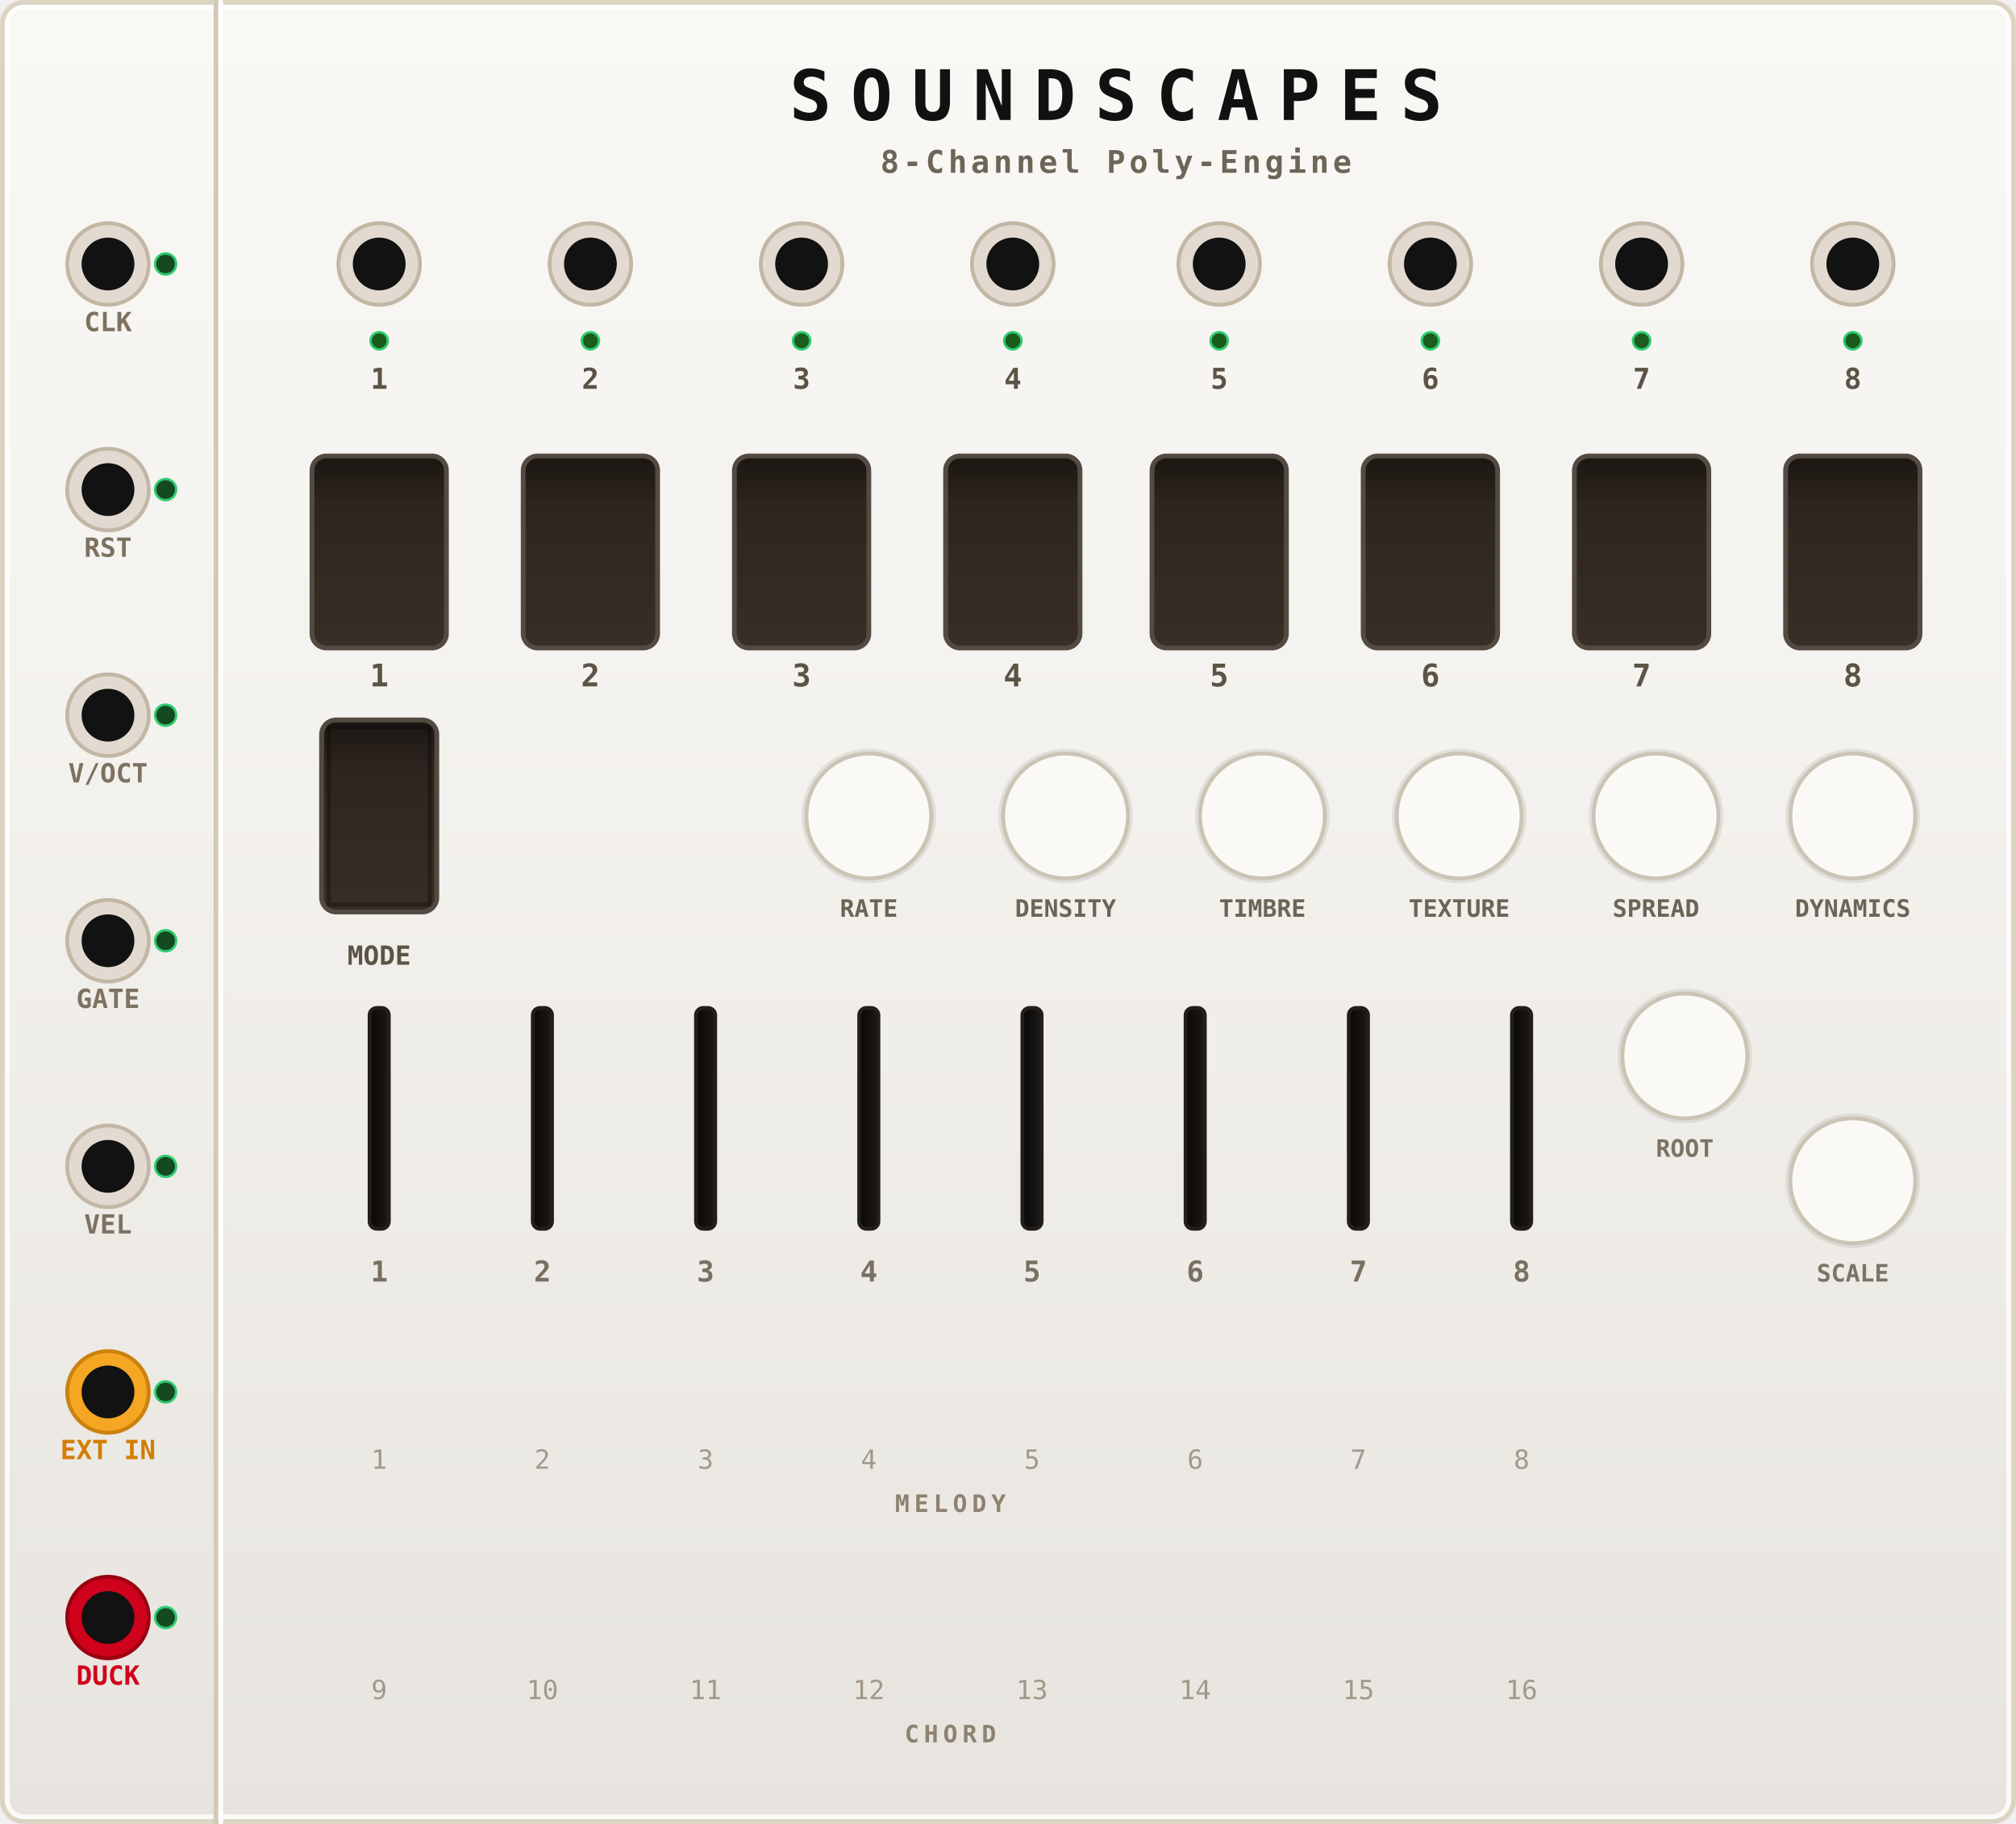
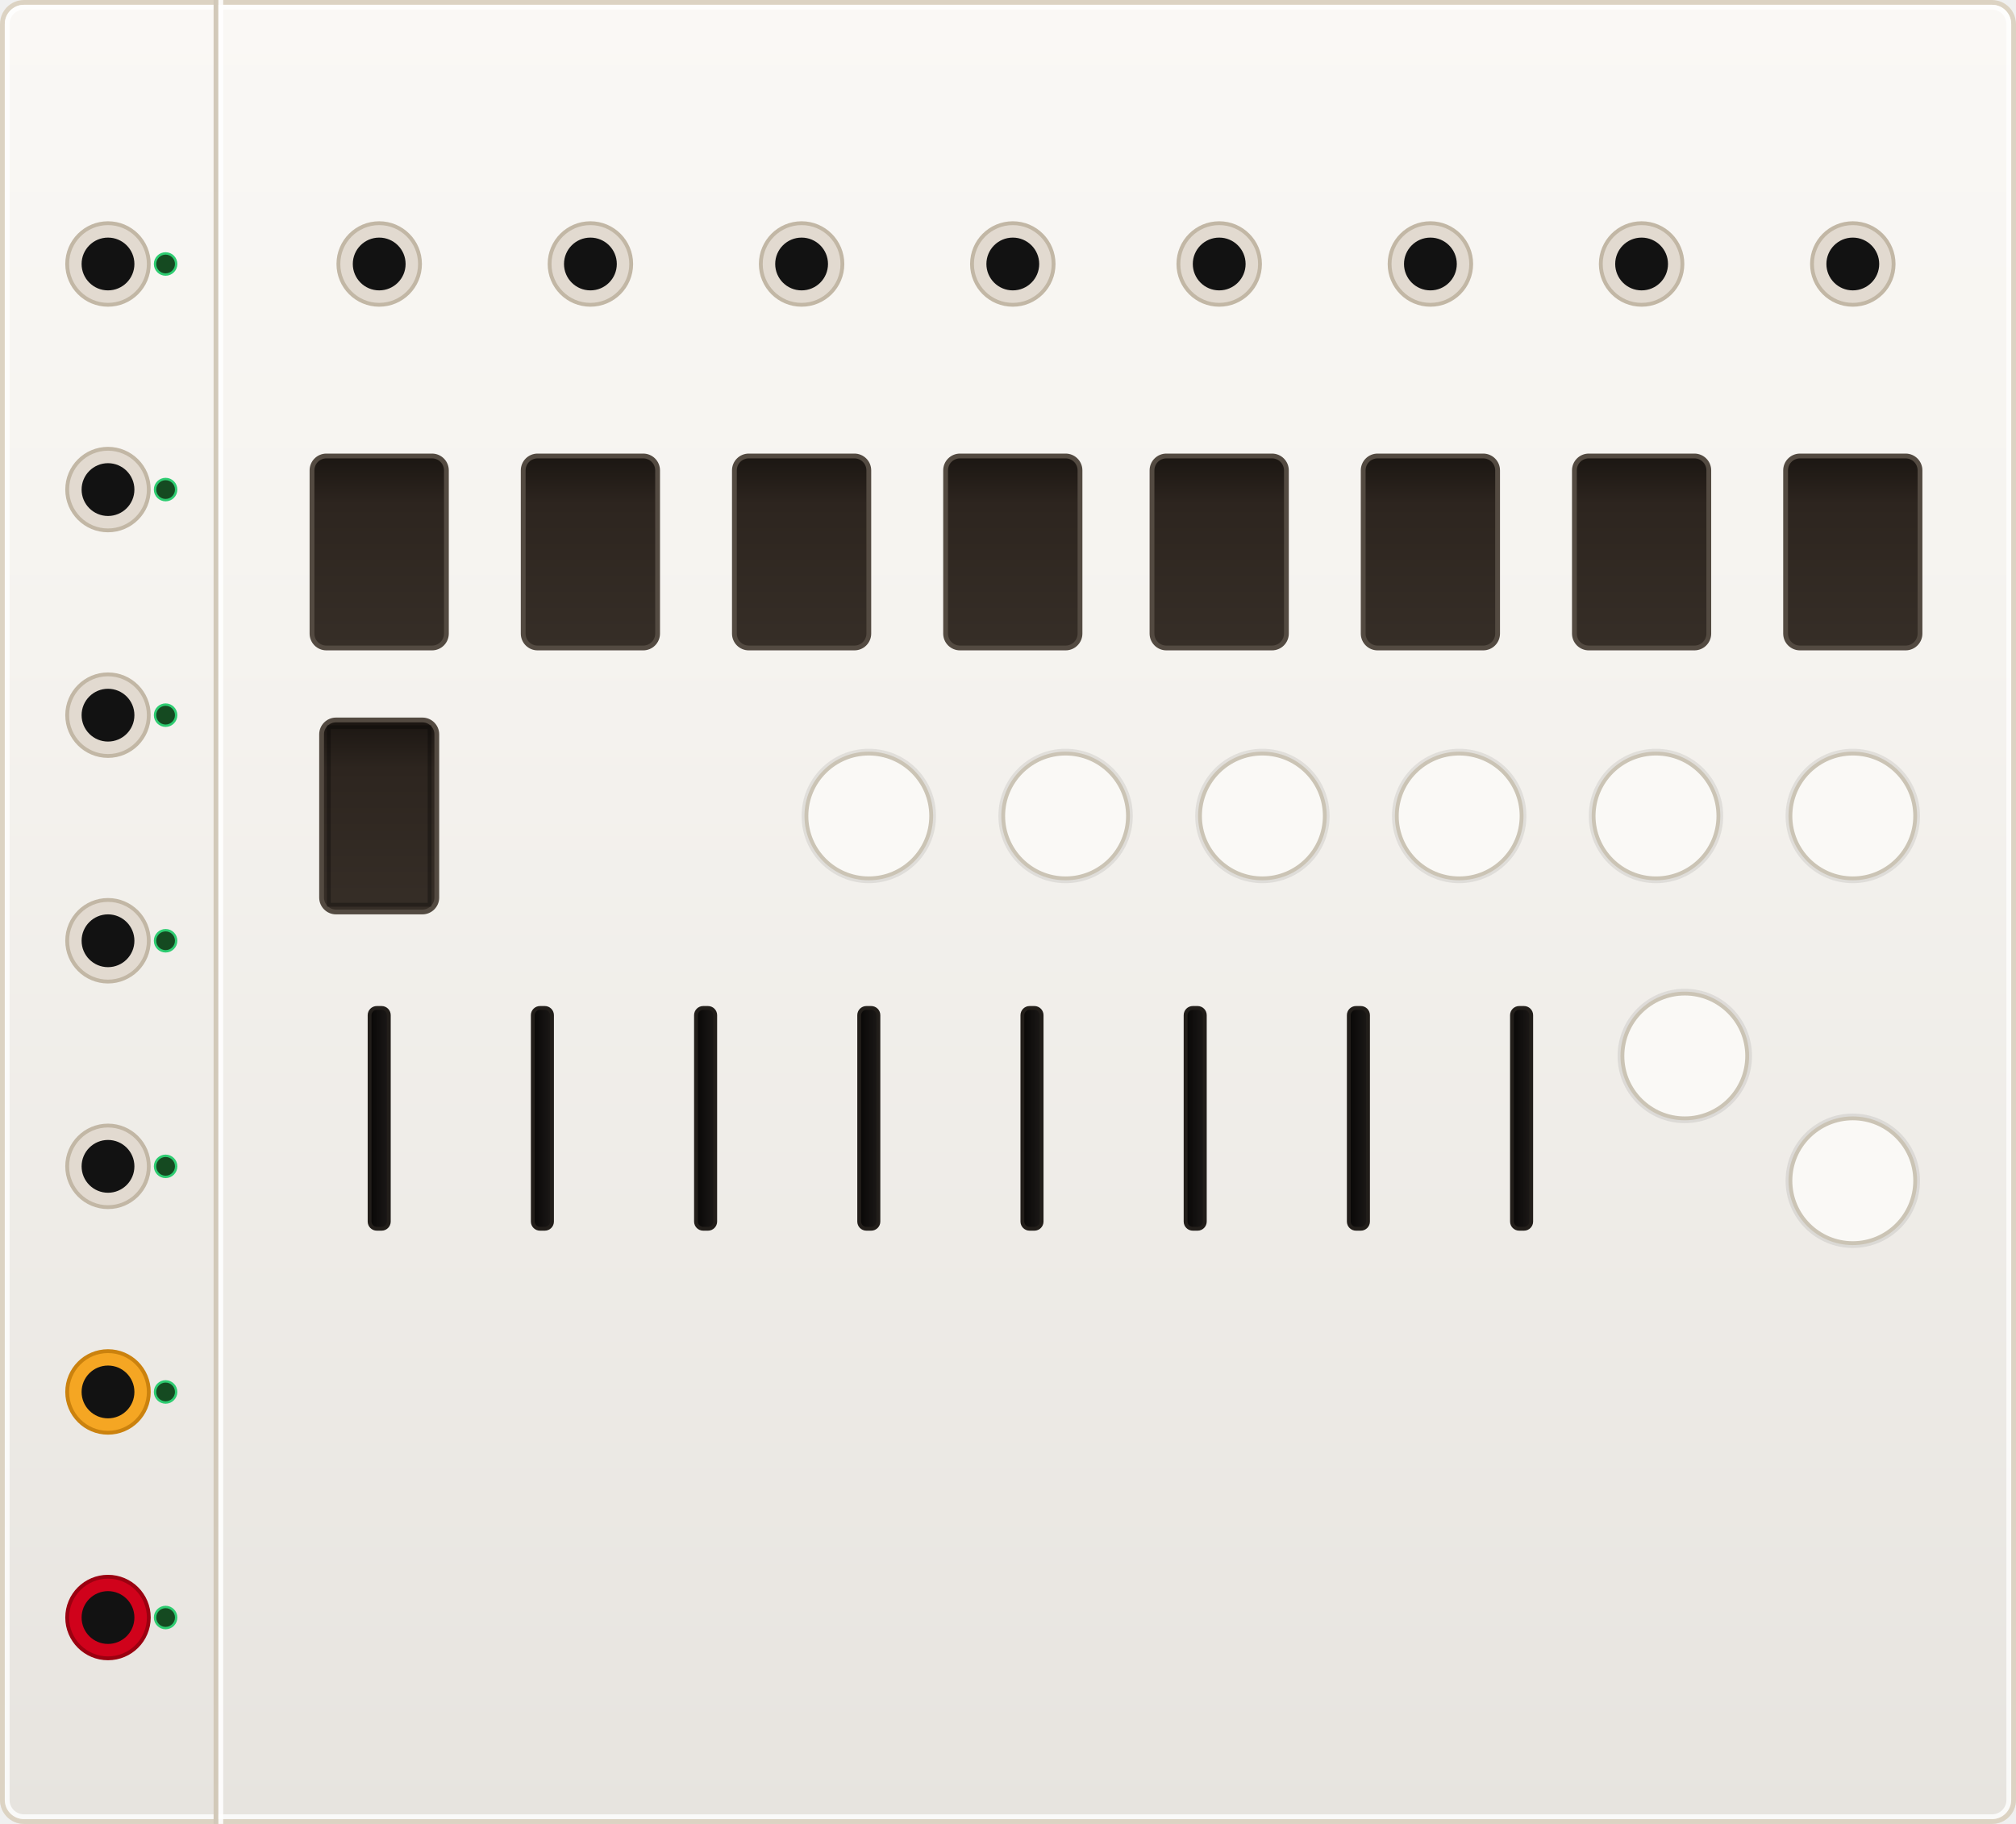
<svg xmlns="http://www.w3.org/2000/svg" viewBox="0 0 420 380" width="420" height="380">
  <defs>
    <linearGradient id="bg-grad" x1="0%" y1="0%" x2="0%" y2="100%">
      <stop offset="0%" stop-color="#faf8f5" />
      <stop offset="35%" stop-color="#f5f3ef" />
      <stop offset="100%" stop-color="#e7e4df" />
    </linearGradient>
    <linearGradient id="bronze-display" x1="0" y1="0" x2="0" y2="1">
      <stop offset="0%" stop-color="#1b1612" />
      <stop offset="25%" stop-color="#2d251f" />
      <stop offset="100%" stop-color="#362e27" />
    </linearGradient>
    <linearGradient id="track-shadow" x1="0" y1="0" x2="1" y2="0">
      <stop offset="0%" stop-color="#080706" />
      <stop offset="50%" stop-color="#12100f" />
      <stop offset="100%" stop-color="#1c1917" />
    </linearGradient>
    <g id="jack-placeholder">
      <circle cx="0" cy="0" r="8.5" fill="#e2dad0" stroke="#c2b7a5" stroke-width="0.8" />
      <circle cx="0" cy="0" r="5.5" fill="#121212" />
    </g>
    <g id="jack-amber">
      <circle cx="0" cy="0" r="8.5" fill="#f5a623" stroke="#cb820e" stroke-width="0.8" />
      <circle cx="0" cy="0" r="5.5" fill="#121212" />
    </g>
    <g id="jack-red">
      <circle cx="0" cy="0" r="8.5" fill="#d0021b" stroke="#9b0110" stroke-width="0.8" />
      <circle cx="0" cy="0" r="5.5" fill="#121212" />
    </g>
    <g id="status-led">
      <circle cx="0" cy="0" r="2.2" fill="#154a21" stroke="#2ecc71" stroke-width="0.5" />
    </g>
    <g id="knob-large">
      <circle cx="0" cy="0" r="14" fill="#000000" opacity="0.08" />
      <circle cx="0" cy="0" r="13" fill="#faf9f6" stroke="#cbc4b5" stroke-width="0.8" />
    </g>
  </defs>
  <rect width="420" height="380" fill="url(#bg-grad)" rx="5" ry="5" />
  <rect x="0.5" y="0.5" width="419" height="379" fill="none" stroke="#dcd3c3" stroke-width="1" rx="4.5" ry="4.5" />
  <rect x="1.5" y="1.5" width="417" height="377" fill="none" stroke="#ffffff" stroke-width="1" opacity="0.8" rx="3.5" ry="3.5" />
  <line x1="45" y1="0" x2="45" y2="380" stroke="#d2c9b9" stroke-width="1" />
  <line x1="46" y1="0" x2="46" y2="380" stroke="#ffffff" stroke-width="1" opacity="0.9" />
  <g id="sidebar-inputs">
    <use href="#jack-placeholder" x="22.5" y="55" />
    <use href="#status-led" x="34.5" y="55" />
-     <text x="22.5" y="69" font-family="'Roboto Mono', monospace" font-size="5.5" font-weight="bold" fill="#7d7160" text-anchor="middle">CLK</text>
    <use href="#jack-placeholder" x="22.5" y="102" />
    <use href="#status-led" x="34.5" y="102" />
-     <text x="22.5" y="116" font-family="'Roboto Mono', monospace" font-size="5.5" font-weight="bold" fill="#7d7160" text-anchor="middle">RST</text>
    <use href="#jack-placeholder" x="22.5" y="149" />
    <use href="#status-led" x="34.5" y="149" />
-     <text x="22.5" y="163" font-family="'Roboto Mono', monospace" font-size="5.5" font-weight="bold" fill="#7d7160" text-anchor="middle">V/OCT</text>
    <use href="#jack-placeholder" x="22.5" y="196" />
    <use href="#status-led" x="34.5" y="196" />
-     <text x="22.5" y="210" font-family="'Roboto Mono', monospace" font-size="5.5" font-weight="bold" fill="#7d7160" text-anchor="middle">GATE</text>
    <use href="#jack-placeholder" x="22.5" y="243" />
    <use href="#status-led" x="34.5" y="243" />
-     <text x="22.5" y="257" font-family="'Roboto Mono', monospace" font-size="5.5" font-weight="bold" fill="#7d7160" text-anchor="middle">VEL</text>
    <use href="#jack-amber" x="22.5" y="290" />
    <use href="#status-led" x="34.5" y="290" />
-     <text x="22.5" y="304" font-family="'Roboto Mono', monospace" font-size="5.5" font-weight="bold" fill="#d47d00" text-anchor="middle">EXT IN</text>
    <use href="#jack-red" x="22.5" y="337" />
    <use href="#status-led" x="34.5" y="337" />
-     <text x="22.5" y="351" font-family="'Roboto Mono', monospace" font-size="5.5" font-weight="bold" fill="#d0021b" text-anchor="middle">DUCK</text>
-   </g>
-   <g id="header-text">
-     <text x="232.5" y="25" font-family="'Roboto Mono', monospace" font-size="14.5" font-weight="bold" fill="#111111" letter-spacing="4" text-anchor="middle">SOUNDSCAPES</text>
-     <text x="232.5" y="36" font-family="'Roboto Mono', monospace" font-size="6.5" font-weight="bold" fill="#6d6558" letter-spacing="0.8" text-anchor="middle">8-Channel Poly-Engine</text>
  </g>
  <g id="row1-expanded-grid">
    <use href="#jack-placeholder" x="79" y="55" />
-     <circle cx="79" cy="71" r="1.8" fill="#1b5b1b" stroke="#2ecc71" stroke-width="0.5" />
-     <text x="79" y="81" font-family="'Roboto Mono', monospace" font-size="6" font-weight="bold" fill="#5c5346" text-anchor="middle">1</text>
    <rect x="65" y="95" width="28" height="40" rx="3" ry="3" fill="url(#bronze-display)" stroke="#534a41" stroke-width="1" />
-     <text x="79" y="143" font-family="'Roboto Mono', monospace" font-size="6.5" font-weight="bold" fill="#5c5346" text-anchor="middle">1</text>
    <use href="#jack-placeholder" x="123" y="55" />
-     <circle cx="123" cy="71" r="1.8" fill="#1b5b1b" stroke="#2ecc71" stroke-width="0.5" />
-     <text x="123" y="81" font-family="'Roboto Mono', monospace" font-size="6" font-weight="bold" fill="#5c5346" text-anchor="middle">2</text>
    <rect x="109" y="95" width="28" height="40" rx="3" ry="3" fill="url(#bronze-display)" stroke="#534a41" stroke-width="1" />
-     <text x="123" y="143" font-family="'Roboto Mono', monospace" font-size="6.5" font-weight="bold" fill="#5c5346" text-anchor="middle">2</text>
    <use href="#jack-placeholder" x="167" y="55" />
-     <circle cx="167" cy="71" r="1.8" fill="#1b5b1b" stroke="#2ecc71" stroke-width="0.5" />
-     <text x="167" y="81" font-family="'Roboto Mono', monospace" font-size="6" font-weight="bold" fill="#5c5346" text-anchor="middle">3</text>
    <rect x="153" y="95" width="28" height="40" rx="3" ry="3" fill="url(#bronze-display)" stroke="#534a41" stroke-width="1" />
-     <text x="167" y="143" font-family="'Roboto Mono', monospace" font-size="6.5" font-weight="bold" fill="#5c5346" text-anchor="middle">3</text>
    <use href="#jack-placeholder" x="211" y="55" />
-     <circle cx="211" cy="71" r="1.8" fill="#1b5b1b" stroke="#2ecc71" stroke-width="0.5" />
-     <text x="211" y="81" font-family="'Roboto Mono', monospace" font-size="6" font-weight="bold" fill="#5c5346" text-anchor="middle">4</text>
    <rect x="197" y="95" width="28" height="40" rx="3" ry="3" fill="url(#bronze-display)" stroke="#534a41" stroke-width="1" />
-     <text x="211" y="143" font-family="'Roboto Mono', monospace" font-size="6.5" font-weight="bold" fill="#5c5346" text-anchor="middle">4</text>
    <use href="#jack-placeholder" x="254" y="55" />
-     <circle cx="254" cy="71" r="1.8" fill="#1b5b1b" stroke="#2ecc71" stroke-width="0.5" />
-     <text x="254" y="81" font-family="'Roboto Mono', monospace" font-size="6" font-weight="bold" fill="#5c5346" text-anchor="middle">5</text>
    <rect x="240" y="95" width="28" height="40" rx="3" ry="3" fill="url(#bronze-display)" stroke="#534a41" stroke-width="1" />
-     <text x="254" y="143" font-family="'Roboto Mono', monospace" font-size="6.5" font-weight="bold" fill="#5c5346" text-anchor="middle">5</text>
    <use href="#jack-placeholder" x="298" y="55" />
-     <circle cx="298" cy="71" r="1.8" fill="#1b5b1b" stroke="#2ecc71" stroke-width="0.5" />
-     <text x="298" y="81" font-family="'Roboto Mono', monospace" font-size="6" font-weight="bold" fill="#5c5346" text-anchor="middle">6</text>
    <rect x="284" y="95" width="28" height="40" rx="3" ry="3" fill="url(#bronze-display)" stroke="#534a41" stroke-width="1" />
-     <text x="298" y="143" font-family="'Roboto Mono', monospace" font-size="6.5" font-weight="bold" fill="#5c5346" text-anchor="middle">6</text>
    <use href="#jack-placeholder" x="342" y="55" />
-     <circle cx="342" cy="71" r="1.8" fill="#1b5b1b" stroke="#2ecc71" stroke-width="0.5" />
-     <text x="342" y="81" font-family="'Roboto Mono', monospace" font-size="6" font-weight="bold" fill="#5c5346" text-anchor="middle">7</text>
    <rect x="328" y="95" width="28" height="40" rx="3" ry="3" fill="url(#bronze-display)" stroke="#534a41" stroke-width="1" />
-     <text x="342" y="143" font-family="'Roboto Mono', monospace" font-size="6.5" font-weight="bold" fill="#5c5346" text-anchor="middle">7</text>
    <use href="#jack-placeholder" x="386" y="55" />
-     <circle cx="386" cy="71" r="1.8" fill="#1b5b1b" stroke="#2ecc71" stroke-width="0.5" />
-     <text x="386" y="81" font-family="'Roboto Mono', monospace" font-size="6" font-weight="bold" fill="#5c5346" text-anchor="middle">8</text>
    <rect x="372" y="95" width="28" height="40" rx="3" ry="3" fill="url(#bronze-display)" stroke="#534a41" stroke-width="1" />
-     <text x="386" y="143" font-family="'Roboto Mono', monospace" font-size="6.5" font-weight="bold" fill="#5c5346" text-anchor="middle">8</text>
  </g>
  <g id="synth-deck">
    <rect x="67" y="150" width="24" height="40" rx="3" ry="3" fill="url(#bronze-display)" stroke="#534a41" stroke-width="1" />
    <rect x="68.5" y="151.5" width="21" height="37" fill="none" stroke="#000000" stroke-width="0.8" opacity="0.3" />
-     <text x="79" y="201" font-family="'Roboto Mono', monospace" font-size="5.5" font-weight="bold" fill="#5c5346" text-anchor="middle">MODE</text>
    <use href="#knob-large" x="181" y="170" />
-     <text x="181" y="191" font-family="'Roboto Mono', monospace" font-size="5" font-weight="bold" fill="#6c6457" text-anchor="middle">RATE</text>
    <use href="#knob-large" x="222" y="170" />
-     <text x="222" y="191" font-family="'Roboto Mono', monospace" font-size="5" font-weight="bold" fill="#6c6457" text-anchor="middle">DENSITY</text>
    <use href="#knob-large" x="263" y="170" />
-     <text x="263" y="191" font-family="'Roboto Mono', monospace" font-size="5" font-weight="bold" fill="#6c6457" text-anchor="middle">TIMBRE</text>
    <use href="#knob-large" x="304" y="170" />
-     <text x="304" y="191" font-family="'Roboto Mono', monospace" font-size="5" font-weight="bold" fill="#6c6457" text-anchor="middle">TEXTURE</text>
    <use href="#knob-large" x="345" y="170" />
-     <text x="345" y="191" font-family="'Roboto Mono', monospace" font-size="5" font-weight="bold" fill="#6c6457" text-anchor="middle">SPREAD</text>
    <use href="#knob-large" x="386" y="170" />
-     <text x="386" y="191" font-family="'Roboto Mono', monospace" font-size="5" font-weight="bold" fill="#6c6457" text-anchor="middle">DYNAMICS</text>
  </g>
  <g id="fader-row">
    <rect x="77" y="210" width="4" height="46" rx="1.5" ry="1.5" fill="url(#track-shadow)" stroke="#221e1a" stroke-width="0.8" />
-     <text x="79" y="267" font-family="'Roboto Mono', monospace" font-size="6" font-weight="bold" fill="#7a7061" text-anchor="middle">1</text>
    <rect x="111" y="210" width="4" height="46" rx="1.5" ry="1.5" fill="url(#track-shadow)" stroke="#221e1a" stroke-width="0.8" />
-     <text x="113" y="267" font-family="'Roboto Mono', monospace" font-size="6" font-weight="bold" fill="#7a7061" text-anchor="middle">2</text>
    <rect x="145" y="210" width="4" height="46" rx="1.5" ry="1.5" fill="url(#track-shadow)" stroke="#221e1a" stroke-width="0.8" />
-     <text x="147" y="267" font-family="'Roboto Mono', monospace" font-size="6" font-weight="bold" fill="#7a7061" text-anchor="middle">3</text>
    <rect x="179" y="210" width="4" height="46" rx="1.5" ry="1.5" fill="url(#track-shadow)" stroke="#221e1a" stroke-width="0.8" />
-     <text x="181" y="267" font-family="'Roboto Mono', monospace" font-size="6" font-weight="bold" fill="#7a7061" text-anchor="middle">4</text>
    <rect x="213" y="210" width="4" height="46" rx="1.5" ry="1.5" fill="url(#track-shadow)" stroke="#221e1a" stroke-width="0.8" />
-     <text x="215" y="267" font-family="'Roboto Mono', monospace" font-size="6" font-weight="bold" fill="#7a7061" text-anchor="middle">5</text>
    <rect x="247" y="210" width="4" height="46" rx="1.5" ry="1.5" fill="url(#track-shadow)" stroke="#221e1a" stroke-width="0.8" />
-     <text x="249" y="267" font-family="'Roboto Mono', monospace" font-size="6" font-weight="bold" fill="#7a7061" text-anchor="middle">6</text>
    <rect x="281" y="210" width="4" height="46" rx="1.5" ry="1.5" fill="url(#track-shadow)" stroke="#221e1a" stroke-width="0.8" />
-     <text x="283" y="267" font-family="'Roboto Mono', monospace" font-size="6" font-weight="bold" fill="#7a7061" text-anchor="middle">7</text>
    <rect x="315" y="210" width="4" height="46" rx="1.5" ry="1.5" fill="url(#track-shadow)" stroke="#221e1a" stroke-width="0.8" />
-     <text x="317" y="267" font-family="'Roboto Mono', monospace" font-size="6" font-weight="bold" fill="#7a7061" text-anchor="middle">8</text>
    <use href="#knob-large" x="351" y="220" />
-     <text x="351" y="241" font-family="'Roboto Mono', monospace" font-size="5" font-weight="bold" fill="#7c7365" text-anchor="middle">ROOT</text>
    <use href="#knob-large" x="386" y="246" />
-     <text x="386" y="267" font-family="'Roboto Mono', monospace" font-size="5" font-weight="bold" fill="#7c7365" text-anchor="middle">SCALE</text>
-   </g>
-   <g id="step-pads">
-     <text x="79" y="306" font-family="'Roboto Mono', monospace" font-size="5.5" fill="#a29889" text-anchor="middle">1</text>
-     <text x="113" y="306" font-family="'Roboto Mono', monospace" font-size="5.5" fill="#a29889" text-anchor="middle">2</text>
-     <text x="147" y="306" font-family="'Roboto Mono', monospace" font-size="5.5" fill="#a29889" text-anchor="middle">3</text>
-     <text x="181" y="306" font-family="'Roboto Mono', monospace" font-size="5.5" fill="#a29889" text-anchor="middle">4</text>
-     <text x="215" y="306" font-family="'Roboto Mono', monospace" font-size="5.5" fill="#a29889" text-anchor="middle">5</text>
-     <text x="249" y="306" font-family="'Roboto Mono', monospace" font-size="5.5" fill="#a29889" text-anchor="middle">6</text>
-     <text x="283" y="306" font-family="'Roboto Mono', monospace" font-size="5.5" fill="#a29889" text-anchor="middle">7</text>
-     <text x="317" y="306" font-family="'Roboto Mono', monospace" font-size="5.5" fill="#a29889" text-anchor="middle">8</text>
-     <text x="198" y="315" font-family="'Roboto Mono', monospace" font-size="5" font-weight="bold" fill="#8d8170" letter-spacing="1" text-anchor="middle">MELODY</text>
-     <text x="79" y="354" font-family="'Roboto Mono', monospace" font-size="5.5" fill="#a29889" text-anchor="middle">9</text>
-     <text x="113" y="354" font-family="'Roboto Mono', monospace" font-size="5.5" fill="#a29889" text-anchor="middle">10</text>
-     <text x="147" y="354" font-family="'Roboto Mono', monospace" font-size="5.5" fill="#a29889" text-anchor="middle">11</text>
-     <text x="181" y="354" font-family="'Roboto Mono', monospace" font-size="5.5" fill="#a29889" text-anchor="middle">12</text>
-     <text x="215" y="354" font-family="'Roboto Mono', monospace" font-size="5.5" fill="#a29889" text-anchor="middle">13</text>
-     <text x="249" y="354" font-family="'Roboto Mono', monospace" font-size="5.5" fill="#a29889" text-anchor="middle">14</text>
-     <text x="283" y="354" font-family="'Roboto Mono', monospace" font-size="5.5" fill="#a29889" text-anchor="middle">15</text>
-     <text x="317" y="354" font-family="'Roboto Mono', monospace" font-size="5.5" fill="#a29889" text-anchor="middle">16</text>
-     <text x="198" y="363" font-family="'Roboto Mono', monospace" font-size="5" font-weight="bold" fill="#8d8170" letter-spacing="1" text-anchor="middle">CHORD</text>
  </g>
</svg>
